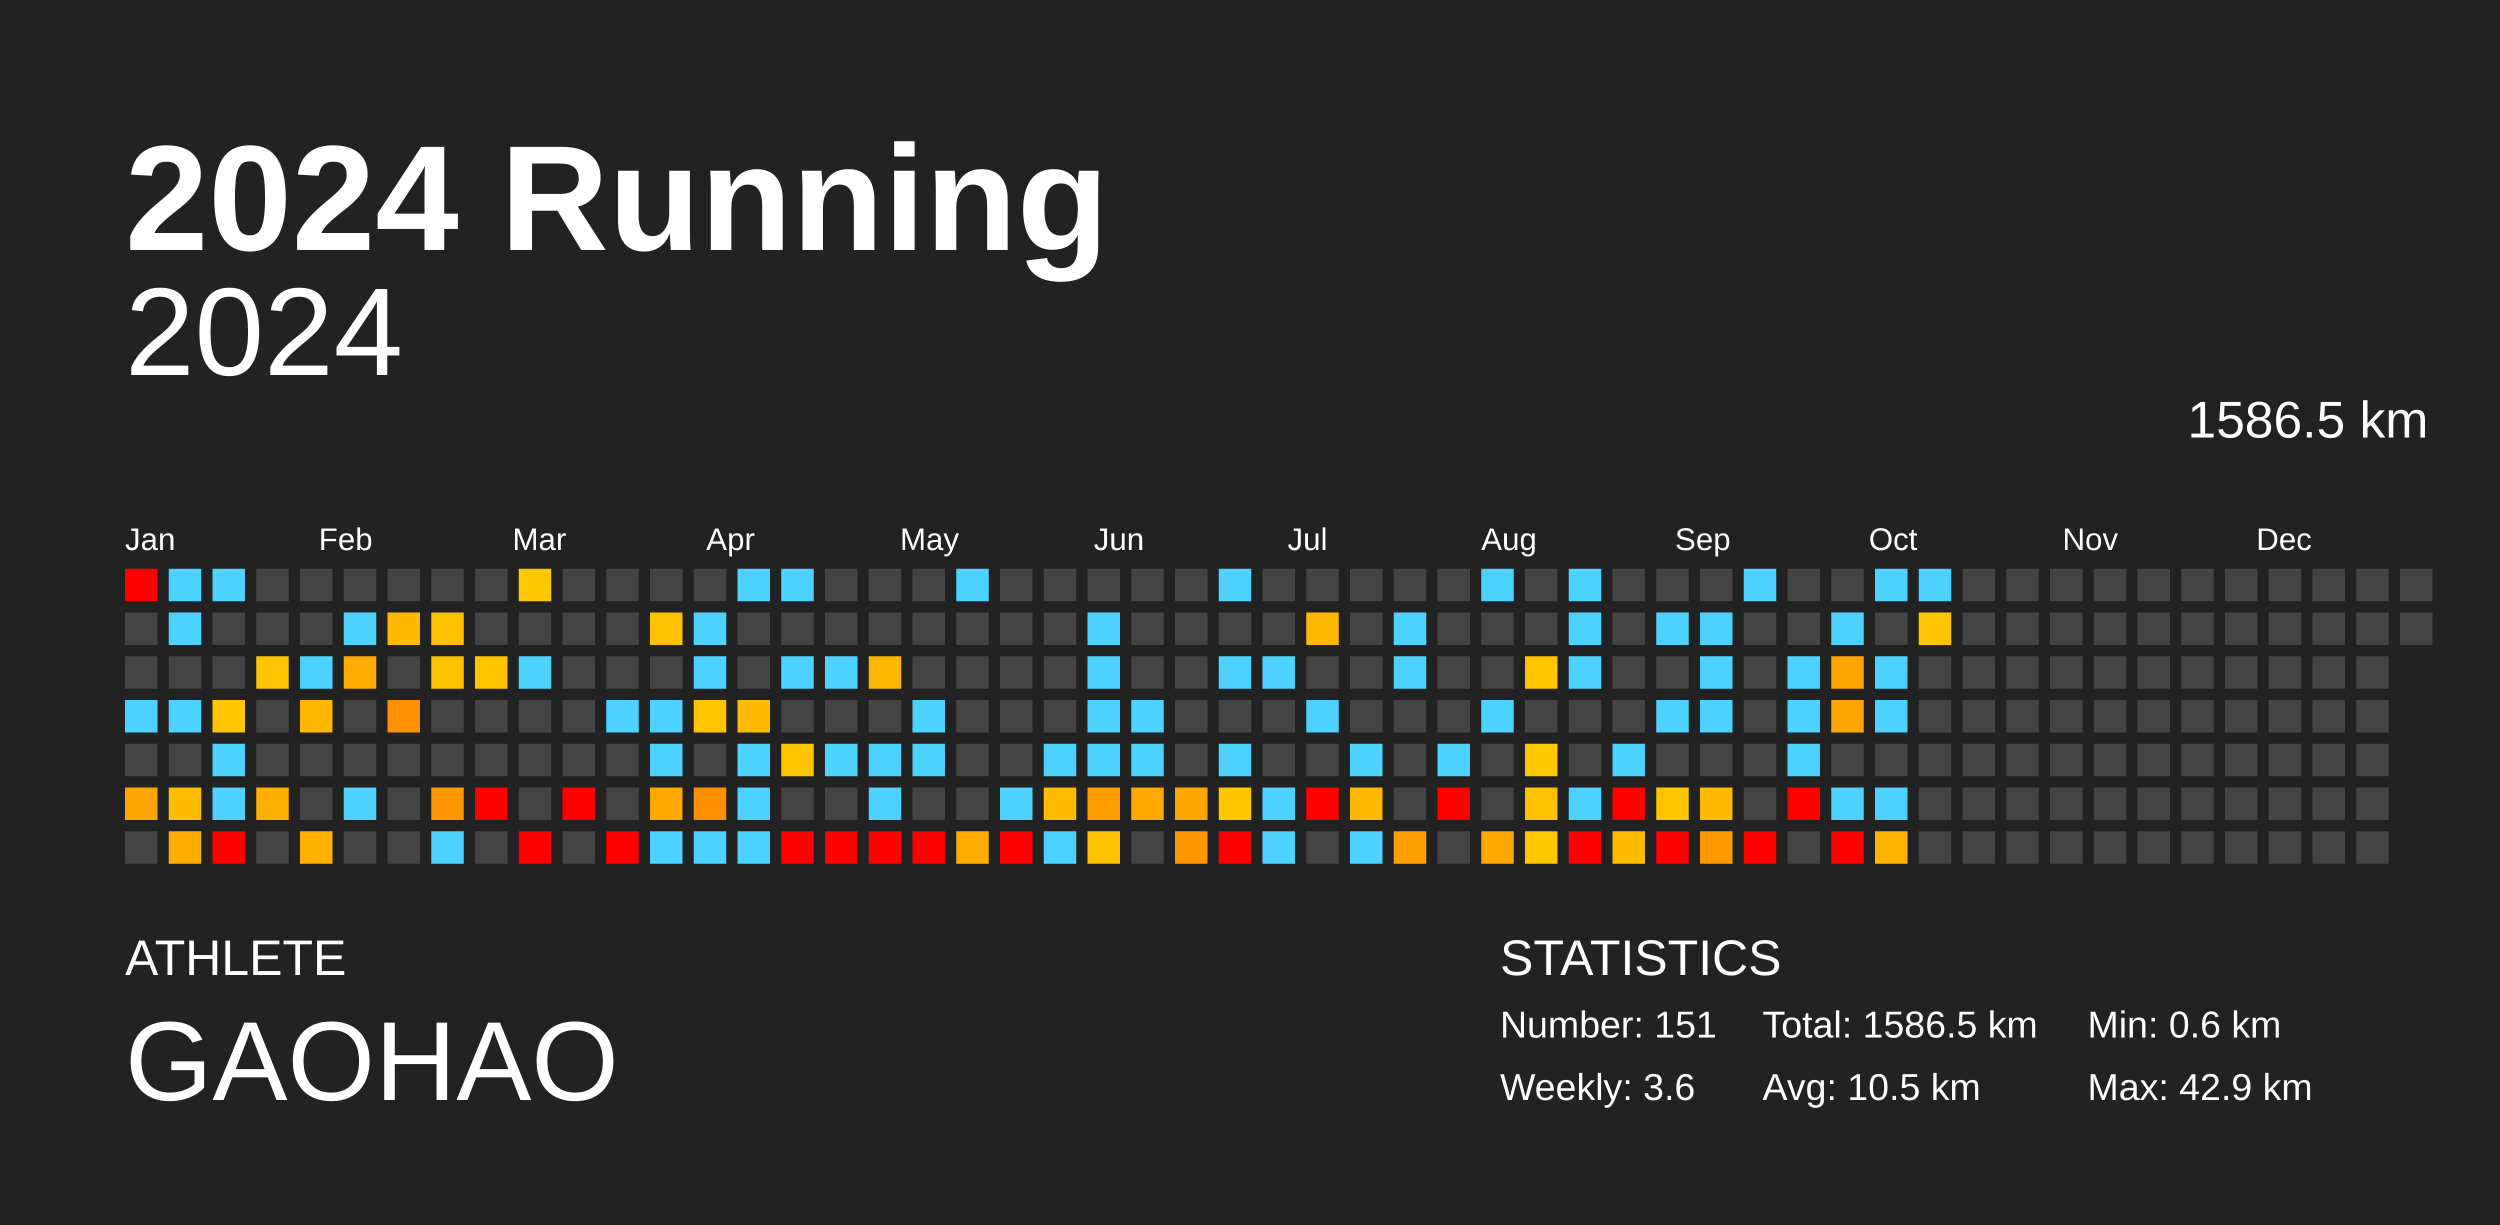
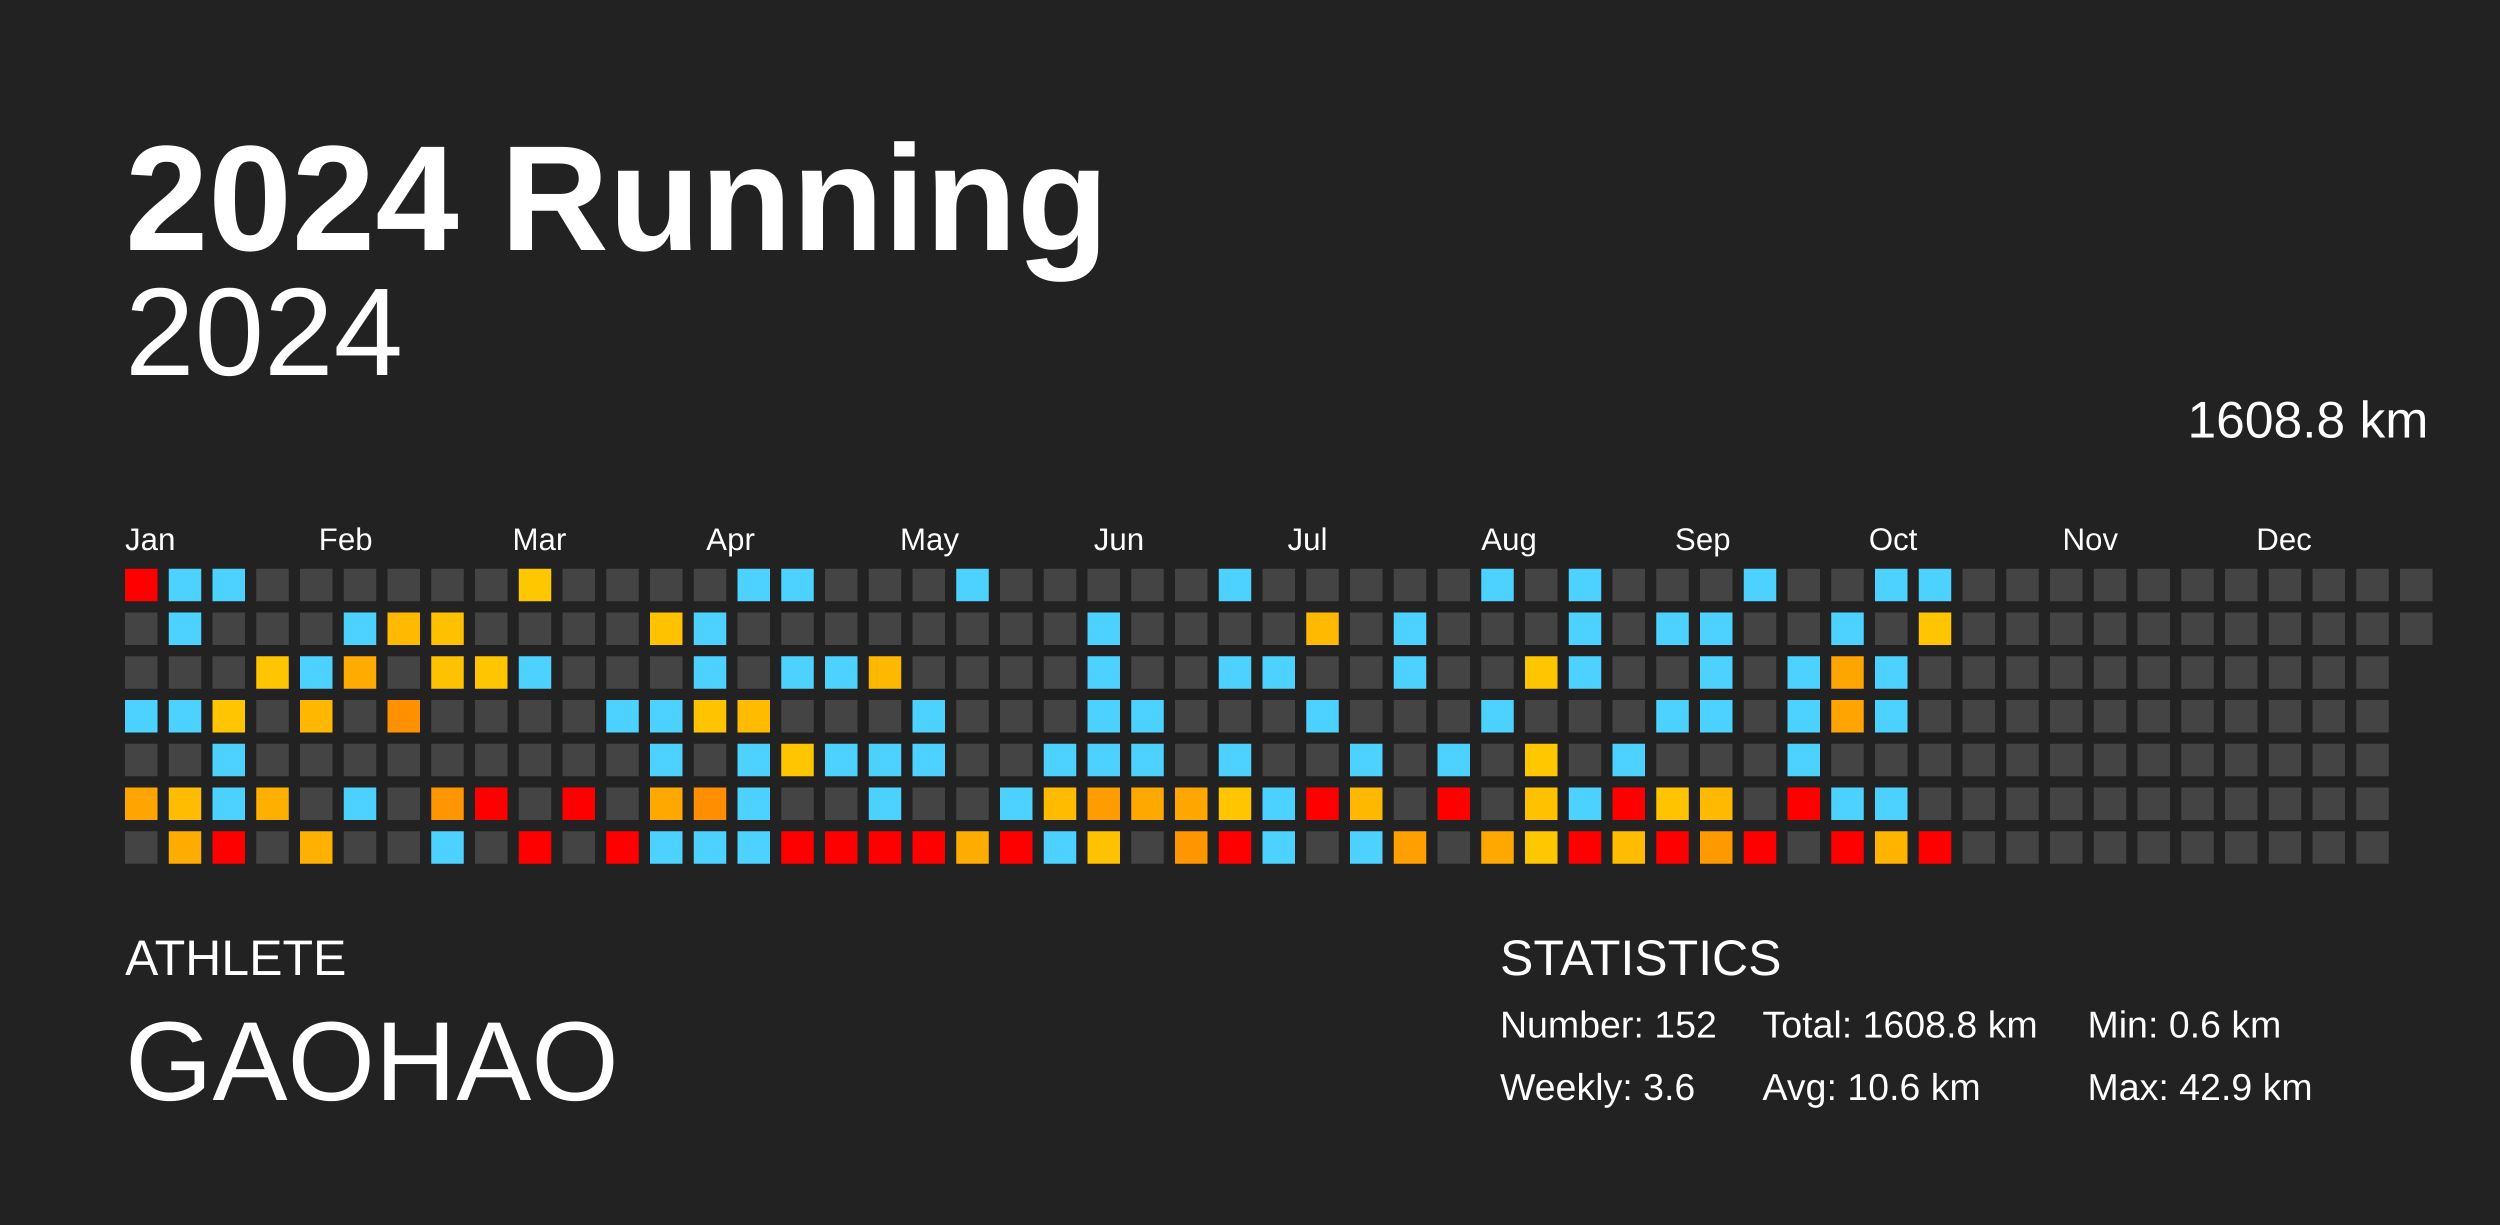
<svg xmlns="http://www.w3.org/2000/svg" baseProfile="full" height="98mm" version="1.1" viewBox="0,0,200,98" width="200mm">
  <defs />
  <rect fill="#222222" height="98" width="200" x="0" y="0" />
  <text fill="#FFFFFF" style="font-size:12px; font-family:Arial; font-weight:bold;" x="10" y="20">2024 Running</text>
  <text fill="#FFFFFF" style="font-size:4px; font-family:Arial" x="10" y="78">ATHLETE</text>
  <text fill="#FFFFFF" style="font-size:9px; font-family:Arial" x="10" y="88">GAOHAO</text>
  <text fill="#FFFFFF" style="font-size:4px; font-family:Arial" x="120" y="78">STATISTICS</text>
-   <text fill="#FFFFFF" style="font-size:3px; font-family:Arial" x="120" y="83">Number: 151</text>
+   <text fill="#FFFFFF" style="font-size:3px; font-family:Arial" x="120" y="83">Number: 152</text>
  <text fill="#FFFFFF" style="font-size:3px; font-family:Arial" x="120" y="88">Weekly: 3.6</text>
-   <text fill="#FFFFFF" style="font-size:3px; font-family:Arial" x="141" y="83">Total: 1586.5 km</text>
-   <text fill="#FFFFFF" style="font-size:3px; font-family:Arial" x="141" y="88">Avg: 10.5 km</text>
+   <text fill="#FFFFFF" style="font-size:3px; font-family:Arial" x="141" y="83">Total: 1608.8 km</text>
+   <text fill="#FFFFFF" style="font-size:3px; font-family:Arial" x="141" y="88">Avg: 10.6 km</text>
  <text fill="#FFFFFF" style="font-size:3px; font-family:Arial" x="167" y="83">Min: 0.6 km</text>
  <text fill="#FFFFFF" style="font-size:3px; font-family:Arial" x="167" y="88">Max: 42.9 km</text>
  <text alignment-baseline="hanging" fill="#FFFFFF" style="font-size:10.0px; font-family:Arial;" x="10" y="30">2024</text>
-   <text alignment-baseline="hanging" fill="#FFFFFF" style="font-size:4.125px; font-family:Arial;" x="175" y="35">1586.5 km</text>
+   <text alignment-baseline="hanging" fill="#FFFFFF" style="font-size:4.125px; font-family:Arial;" x="175" y="35">1608.8 km</text>
  <text fill="#FFFFFF" style="font-size:2.5px; font-family:Arial" x="10.0" y="44">Jan</text>
  <text fill="#FFFFFF" style="font-size:2.5px; font-family:Arial" x="25.5" y="44">Feb</text>
  <text fill="#FFFFFF" style="font-size:2.5px; font-family:Arial" x="41.0" y="44">Mar</text>
  <text fill="#FFFFFF" style="font-size:2.5px; font-family:Arial" x="56.5" y="44">Apr</text>
  <text fill="#FFFFFF" style="font-size:2.5px; font-family:Arial" x="72.0" y="44">May</text>
  <text fill="#FFFFFF" style="font-size:2.5px; font-family:Arial" x="87.5" y="44">Jun</text>
  <text fill="#FFFFFF" style="font-size:2.5px; font-family:Arial" x="103.0" y="44">Jul</text>
  <text fill="#FFFFFF" style="font-size:2.5px; font-family:Arial" x="118.5" y="44">Aug</text>
  <text fill="#FFFFFF" style="font-size:2.5px; font-family:Arial" x="134.0" y="44">Sep</text>
  <text fill="#FFFFFF" style="font-size:2.5px; font-family:Arial" x="149.5" y="44">Oct</text>
  <text fill="#FFFFFF" style="font-size:2.5px; font-family:Arial" x="165.0" y="44">Nov</text>
  <text fill="#FFFFFF" style="font-size:2.5px; font-family:Arial" x="180.5" y="44">Dec</text>
  <rect fill="red" height="2.6" width="2.6" x="10.0" y="45.5" />
  <rect fill="#444444" height="2.6" width="2.6" x="10.0" y="49.0" />
  <rect fill="#444444" height="2.6" width="2.6" x="10.0" y="52.5" />
  <rect fill="#4dd2ff" height="2.6" width="2.6" x="10.0" y="56.0" />
  <rect fill="#444444" height="2.6" width="2.6" x="10.0" y="59.5" />
  <rect fill="#ffa400" height="2.6" width="2.6" x="10.0" y="63.0" />
  <rect fill="#444444" height="2.6" width="2.6" x="10.0" y="66.5" />
  <rect fill="#4dd2ff" height="2.6" width="2.6" x="13.5" y="45.5" />
  <rect fill="#4dd2ff" height="2.6" width="2.6" x="13.5" y="49.0" />
  <rect fill="#444444" height="2.6" width="2.6" x="13.5" y="52.5" />
  <rect fill="#4dd2ff" height="2.6" width="2.6" x="13.5" y="56.0" />
  <rect fill="#444444" height="2.6" width="2.6" x="13.5" y="59.5" />
  <rect fill="#ffbc00" height="2.6" width="2.6" x="13.5" y="63.0" />
  <rect fill="#ffac00" height="2.6" width="2.6" x="13.5" y="66.5" />
  <rect fill="#4dd2ff" height="2.6" width="2.6" x="17.0" y="45.5" />
  <rect fill="#444444" height="2.6" width="2.6" x="17.0" y="49.0" />
  <rect fill="#444444" height="2.6" width="2.6" x="17.0" y="52.5" />
  <rect fill="#ffc600" height="2.6" width="2.6" x="17.0" y="56.0" />
  <rect fill="#4dd2ff" height="2.6" width="2.6" x="17.0" y="59.5" />
  <rect fill="#4dd2ff" height="2.6" width="2.6" x="17.0" y="63.0" />
  <rect fill="red" height="2.6" width="2.6" x="17.0" y="66.5" />
  <rect fill="#444444" height="2.6" width="2.6" x="20.5" y="45.5" />
  <rect fill="#444444" height="2.6" width="2.6" x="20.5" y="49.0" />
  <rect fill="#ffc500" height="2.6" width="2.6" x="20.5" y="52.5" />
  <rect fill="#444444" height="2.6" width="2.6" x="20.5" y="56.0" />
  <rect fill="#444444" height="2.6" width="2.6" x="20.5" y="59.5" />
  <rect fill="#ffaf00" height="2.6" width="2.6" x="20.5" y="63.0" />
  <rect fill="#444444" height="2.6" width="2.6" x="20.5" y="66.5" />
  <rect fill="#444444" height="2.6" width="2.6" x="24.0" y="45.5" />
  <rect fill="#444444" height="2.6" width="2.6" x="24.0" y="49.0" />
  <rect fill="#4dd2ff" height="2.6" width="2.6" x="24.0" y="52.5" />
  <rect fill="#ffb700" height="2.6" width="2.6" x="24.0" y="56.0" />
  <rect fill="#444444" height="2.6" width="2.6" x="24.0" y="59.5" />
  <rect fill="#444444" height="2.6" width="2.6" x="24.0" y="63.0" />
  <rect fill="#ffb000" height="2.6" width="2.6" x="24.0" y="66.5" />
  <rect fill="#444444" height="2.6" width="2.6" x="27.5" y="45.5" />
  <rect fill="#4dd2ff" height="2.6" width="2.6" x="27.5" y="49.0" />
  <rect fill="#ffab00" height="2.6" width="2.6" x="27.5" y="52.5" />
  <rect fill="#444444" height="2.6" width="2.6" x="27.5" y="56.0" />
  <rect fill="#444444" height="2.6" width="2.6" x="27.5" y="59.5" />
  <rect fill="#4dd2ff" height="2.6" width="2.6" x="27.5" y="63.0" />
  <rect fill="#444444" height="2.6" width="2.6" x="27.5" y="66.5" />
  <rect fill="#444444" height="2.6" width="2.6" x="31.0" y="45.5" />
  <rect fill="#ffba00" height="2.6" width="2.6" x="31.0" y="49.0" />
  <rect fill="#444444" height="2.6" width="2.6" x="31.0" y="52.5" />
  <rect fill="#ff9100" height="2.6" width="2.6" x="31.0" y="56.0" />
  <rect fill="#444444" height="2.6" width="2.6" x="31.0" y="59.5" />
  <rect fill="#444444" height="2.6" width="2.6" x="31.0" y="63.0" />
  <rect fill="#444444" height="2.6" width="2.6" x="31.0" y="66.5" />
  <rect fill="#444444" height="2.6" width="2.6" x="34.5" y="45.5" />
  <rect fill="#ffc000" height="2.6" width="2.6" x="34.5" y="49.0" />
  <rect fill="#ffc200" height="2.6" width="2.6" x="34.5" y="52.5" />
  <rect fill="#444444" height="2.6" width="2.6" x="34.5" y="56.0" />
  <rect fill="#444444" height="2.6" width="2.6" x="34.5" y="59.5" />
  <rect fill="#ff9500" height="2.6" width="2.6" x="34.5" y="63.0" />
  <rect fill="#4dd2ff" height="2.6" width="2.6" x="34.5" y="66.5" />
  <rect fill="#444444" height="2.6" width="2.6" x="38.0" y="45.5" />
  <rect fill="#444444" height="2.6" width="2.6" x="38.0" y="49.0" />
  <rect fill="#ffc600" height="2.6" width="2.6" x="38.0" y="52.5" />
  <rect fill="#444444" height="2.6" width="2.6" x="38.0" y="56.0" />
  <rect fill="#444444" height="2.6" width="2.6" x="38.0" y="59.5" />
  <rect fill="red" height="2.6" width="2.6" x="38.0" y="63.0" />
  <rect fill="#444444" height="2.6" width="2.6" x="38.0" y="66.5" />
  <rect fill="#ffc700" height="2.6" width="2.6" x="41.5" y="45.5" />
  <rect fill="#444444" height="2.6" width="2.6" x="41.5" y="49.0" />
  <rect fill="#4dd2ff" height="2.6" width="2.6" x="41.5" y="52.5" />
  <rect fill="#444444" height="2.6" width="2.6" x="41.5" y="56.0" />
  <rect fill="#444444" height="2.6" width="2.6" x="41.5" y="59.5" />
  <rect fill="#444444" height="2.6" width="2.6" x="41.5" y="63.0" />
  <rect fill="red" height="2.6" width="2.6" x="41.5" y="66.5" />
  <rect fill="#444444" height="2.6" width="2.6" x="45.0" y="45.5" />
  <rect fill="#444444" height="2.6" width="2.6" x="45.0" y="49.0" />
  <rect fill="#444444" height="2.6" width="2.6" x="45.0" y="52.5" />
  <rect fill="#444444" height="2.6" width="2.6" x="45.0" y="56.0" />
  <rect fill="#444444" height="2.6" width="2.6" x="45.0" y="59.5" />
  <rect fill="red" height="2.6" width="2.6" x="45.0" y="63.0" />
  <rect fill="#444444" height="2.6" width="2.6" x="45.0" y="66.5" />
  <rect fill="#444444" height="2.6" width="2.6" x="48.5" y="45.5" />
  <rect fill="#444444" height="2.6" width="2.6" x="48.5" y="49.0" />
  <rect fill="#444444" height="2.6" width="2.6" x="48.5" y="52.5" />
  <rect fill="#4dd2ff" height="2.6" width="2.6" x="48.5" y="56.0" />
  <rect fill="#444444" height="2.6" width="2.6" x="48.5" y="59.5" />
  <rect fill="#444444" height="2.6" width="2.6" x="48.5" y="63.0" />
  <rect fill="red" height="2.6" width="2.6" x="48.5" y="66.5" />
  <rect fill="#444444" height="2.6" width="2.6" x="52.0" y="45.5" />
  <rect fill="#ffc200" height="2.6" width="2.6" x="52.0" y="49.0" />
  <rect fill="#444444" height="2.6" width="2.6" x="52.0" y="52.5" />
  <rect fill="#4dd2ff" height="2.6" width="2.6" x="52.0" y="56.0" />
  <rect fill="#4dd2ff" height="2.6" width="2.6" x="52.0" y="59.5" />
  <rect fill="#ffa800" height="2.6" width="2.6" x="52.0" y="63.0" />
  <rect fill="#4dd2ff" height="2.6" width="2.6" x="52.0" y="66.5" />
  <rect fill="#444444" height="2.6" width="2.6" x="55.5" y="45.5" />
  <rect fill="#4dd2ff" height="2.6" width="2.6" x="55.5" y="49.0" />
  <rect fill="#4dd2ff" height="2.6" width="2.6" x="55.5" y="52.5" />
  <rect fill="#ffc300" height="2.6" width="2.6" x="55.5" y="56.0" />
  <rect fill="#444444" height="2.6" width="2.6" x="55.5" y="59.5" />
  <rect fill="#ff8e00" height="2.6" width="2.6" x="55.5" y="63.0" />
  <rect fill="#4dd2ff" height="2.6" width="2.6" x="55.5" y="66.5" />
  <rect fill="#4dd2ff" height="2.6" width="2.6" x="59.0" y="45.5" />
  <rect fill="#444444" height="2.6" width="2.6" x="59.0" y="49.0" />
  <rect fill="#444444" height="2.6" width="2.6" x="59.0" y="52.5" />
  <rect fill="#ffbb00" height="2.6" width="2.6" x="59.0" y="56.0" />
  <rect fill="#4dd2ff" height="2.6" width="2.6" x="59.0" y="59.5" />
  <rect fill="#4dd2ff" height="2.6" width="2.6" x="59.0" y="63.0" />
  <rect fill="#4dd2ff" height="2.6" width="2.6" x="59.0" y="66.5" />
  <rect fill="#4dd2ff" height="2.6" width="2.6" x="62.5" y="45.5" />
  <rect fill="#444444" height="2.6" width="2.6" x="62.5" y="49.0" />
  <rect fill="#4dd2ff" height="2.6" width="2.6" x="62.5" y="52.5" />
  <rect fill="#444444" height="2.6" width="2.6" x="62.5" y="56.0" />
  <rect fill="#ffc600" height="2.6" width="2.6" x="62.5" y="59.5" />
  <rect fill="#444444" height="2.6" width="2.6" x="62.5" y="63.0" />
  <rect fill="red" height="2.6" width="2.6" x="62.5" y="66.5" />
  <rect fill="#444444" height="2.6" width="2.6" x="66.0" y="45.5" />
  <rect fill="#444444" height="2.6" width="2.6" x="66.0" y="49.0" />
  <rect fill="#4dd2ff" height="2.6" width="2.6" x="66.0" y="52.5" />
  <rect fill="#444444" height="2.6" width="2.6" x="66.0" y="56.0" />
  <rect fill="#4dd2ff" height="2.6" width="2.6" x="66.0" y="59.5" />
  <rect fill="#444444" height="2.6" width="2.6" x="66.0" y="63.0" />
  <rect fill="red" height="2.6" width="2.6" x="66.0" y="66.5" />
  <rect fill="#444444" height="2.6" width="2.6" x="69.5" y="45.5" />
  <rect fill="#444444" height="2.6" width="2.6" x="69.5" y="49.0" />
  <rect fill="#ffb800" height="2.6" width="2.6" x="69.5" y="52.5" />
  <rect fill="#444444" height="2.6" width="2.6" x="69.5" y="56.0" />
  <rect fill="#4dd2ff" height="2.6" width="2.6" x="69.5" y="59.5" />
  <rect fill="#4dd2ff" height="2.6" width="2.6" x="69.5" y="63.0" />
  <rect fill="red" height="2.6" width="2.6" x="69.5" y="66.5" />
  <rect fill="#444444" height="2.6" width="2.6" x="73.0" y="45.5" />
  <rect fill="#444444" height="2.6" width="2.6" x="73.0" y="49.0" />
  <rect fill="#444444" height="2.6" width="2.6" x="73.0" y="52.5" />
  <rect fill="#4dd2ff" height="2.6" width="2.6" x="73.0" y="56.0" />
  <rect fill="#4dd2ff" height="2.6" width="2.6" x="73.0" y="59.5" />
  <rect fill="#444444" height="2.6" width="2.6" x="73.0" y="63.0" />
  <rect fill="red" height="2.6" width="2.6" x="73.0" y="66.5" />
  <rect fill="#4dd2ff" height="2.6" width="2.6" x="76.5" y="45.5" />
  <rect fill="#444444" height="2.6" width="2.6" x="76.5" y="49.0" />
  <rect fill="#444444" height="2.6" width="2.6" x="76.5" y="52.5" />
  <rect fill="#444444" height="2.6" width="2.6" x="76.5" y="56.0" />
  <rect fill="#444444" height="2.6" width="2.6" x="76.5" y="59.5" />
  <rect fill="#444444" height="2.6" width="2.6" x="76.5" y="63.0" />
  <rect fill="#ffac00" height="2.6" width="2.6" x="76.5" y="66.5" />
  <rect fill="#444444" height="2.6" width="2.6" x="80.0" y="45.5" />
  <rect fill="#444444" height="2.6" width="2.6" x="80.0" y="49.0" />
  <rect fill="#444444" height="2.6" width="2.6" x="80.0" y="52.5" />
  <rect fill="#444444" height="2.6" width="2.6" x="80.0" y="56.0" />
  <rect fill="#444444" height="2.6" width="2.6" x="80.0" y="59.5" />
  <rect fill="#4dd2ff" height="2.6" width="2.6" x="80.0" y="63.0" />
  <rect fill="red" height="2.6" width="2.6" x="80.0" y="66.5" />
  <rect fill="#444444" height="2.6" width="2.6" x="83.5" y="45.5" />
  <rect fill="#444444" height="2.6" width="2.6" x="83.5" y="49.0" />
  <rect fill="#444444" height="2.6" width="2.6" x="83.5" y="52.5" />
  <rect fill="#444444" height="2.6" width="2.6" x="83.5" y="56.0" />
  <rect fill="#4dd2ff" height="2.6" width="2.6" x="83.5" y="59.5" />
  <rect fill="#ffbb00" height="2.6" width="2.6" x="83.5" y="63.0" />
  <rect fill="#4dd2ff" height="2.6" width="2.6" x="83.5" y="66.5" />
  <rect fill="#444444" height="2.6" width="2.6" x="87.0" y="45.5" />
  <rect fill="#4dd2ff" height="2.6" width="2.6" x="87.0" y="49.0" />
  <rect fill="#4dd2ff" height="2.6" width="2.6" x="87.0" y="52.5" />
  <rect fill="#4dd2ff" height="2.6" width="2.6" x="87.0" y="56.0" />
  <rect fill="#4dd2ff" height="2.6" width="2.6" x="87.0" y="59.5" />
  <rect fill="#ff9c00" height="2.6" width="2.6" x="87.0" y="63.0" />
  <rect fill="#ffc200" height="2.6" width="2.6" x="87.0" y="66.5" />
  <rect fill="#444444" height="2.6" width="2.6" x="90.5" y="45.5" />
  <rect fill="#444444" height="2.6" width="2.6" x="90.5" y="49.0" />
  <rect fill="#444444" height="2.6" width="2.6" x="90.5" y="52.5" />
  <rect fill="#4dd2ff" height="2.6" width="2.6" x="90.5" y="56.0" />
  <rect fill="#4dd2ff" height="2.6" width="2.6" x="90.5" y="59.5" />
  <rect fill="#ffa800" height="2.6" width="2.6" x="90.5" y="63.0" />
  <rect fill="#444444" height="2.6" width="2.6" x="90.5" y="66.5" />
  <rect fill="#444444" height="2.6" width="2.6" x="94.0" y="45.5" />
  <rect fill="#444444" height="2.6" width="2.6" x="94.0" y="49.0" />
  <rect fill="#444444" height="2.6" width="2.6" x="94.0" y="52.5" />
  <rect fill="#444444" height="2.6" width="2.6" x="94.0" y="56.0" />
  <rect fill="#444444" height="2.6" width="2.6" x="94.0" y="59.5" />
  <rect fill="#ffa700" height="2.6" width="2.6" x="94.0" y="63.0" />
  <rect fill="#ff9600" height="2.6" width="2.6" x="94.0" y="66.5" />
  <rect fill="#4dd2ff" height="2.6" width="2.6" x="97.5" y="45.5" />
  <rect fill="#444444" height="2.6" width="2.6" x="97.5" y="49.0" />
  <rect fill="#4dd2ff" height="2.6" width="2.6" x="97.5" y="52.5" />
  <rect fill="#444444" height="2.6" width="2.6" x="97.5" y="56.0" />
  <rect fill="#4dd2ff" height="2.6" width="2.6" x="97.5" y="59.5" />
  <rect fill="#ffc600" height="2.6" width="2.6" x="97.5" y="63.0" />
  <rect fill="red" height="2.6" width="2.6" x="97.5" y="66.5" />
  <rect fill="#444444" height="2.6" width="2.6" x="101.0" y="45.5" />
  <rect fill="#444444" height="2.6" width="2.6" x="101.0" y="49.0" />
  <rect fill="#4dd2ff" height="2.6" width="2.6" x="101.0" y="52.5" />
  <rect fill="#444444" height="2.6" width="2.6" x="101.0" y="56.0" />
  <rect fill="#444444" height="2.6" width="2.6" x="101.0" y="59.5" />
  <rect fill="#4dd2ff" height="2.6" width="2.6" x="101.0" y="63.0" />
  <rect fill="#4dd2ff" height="2.6" width="2.6" x="101.0" y="66.5" />
  <rect fill="#444444" height="2.6" width="2.6" x="104.5" y="45.5" />
  <rect fill="#ffb900" height="2.6" width="2.6" x="104.5" y="49.0" />
  <rect fill="#444444" height="2.6" width="2.6" x="104.5" y="52.5" />
  <rect fill="#4dd2ff" height="2.6" width="2.6" x="104.5" y="56.0" />
  <rect fill="#444444" height="2.6" width="2.6" x="104.5" y="59.5" />
  <rect fill="red" height="2.6" width="2.6" x="104.5" y="63.0" />
  <rect fill="#444444" height="2.6" width="2.6" x="104.5" y="66.5" />
  <rect fill="#444444" height="2.6" width="2.6" x="108.0" y="45.5" />
  <rect fill="#444444" height="2.6" width="2.6" x="108.0" y="49.0" />
  <rect fill="#444444" height="2.6" width="2.6" x="108.0" y="52.5" />
  <rect fill="#444444" height="2.6" width="2.6" x="108.0" y="56.0" />
  <rect fill="#4dd2ff" height="2.6" width="2.6" x="108.0" y="59.5" />
  <rect fill="#ffb800" height="2.6" width="2.6" x="108.0" y="63.0" />
  <rect fill="#4dd2ff" height="2.6" width="2.6" x="108.0" y="66.5" />
  <rect fill="#444444" height="2.6" width="2.6" x="111.5" y="45.5" />
  <rect fill="#4dd2ff" height="2.6" width="2.6" x="111.5" y="49.0" />
  <rect fill="#4dd2ff" height="2.6" width="2.6" x="111.5" y="52.5" />
  <rect fill="#444444" height="2.6" width="2.6" x="111.5" y="56.0" />
  <rect fill="#444444" height="2.6" width="2.6" x="111.5" y="59.5" />
  <rect fill="#444444" height="2.6" width="2.6" x="111.5" y="63.0" />
  <rect fill="#ffa000" height="2.6" width="2.6" x="111.5" y="66.5" />
  <rect fill="#444444" height="2.6" width="2.6" x="115.0" y="45.5" />
  <rect fill="#444444" height="2.6" width="2.6" x="115.0" y="49.0" />
  <rect fill="#444444" height="2.6" width="2.6" x="115.0" y="52.5" />
  <rect fill="#444444" height="2.6" width="2.6" x="115.0" y="56.0" />
  <rect fill="#4dd2ff" height="2.6" width="2.6" x="115.0" y="59.5" />
  <rect fill="red" height="2.6" width="2.6" x="115.0" y="63.0" />
  <rect fill="#444444" height="2.6" width="2.6" x="115.0" y="66.5" />
  <rect fill="#4dd2ff" height="2.6" width="2.6" x="118.5" y="45.5" />
  <rect fill="#444444" height="2.6" width="2.6" x="118.5" y="49.0" />
  <rect fill="#444444" height="2.6" width="2.6" x="118.5" y="52.5" />
  <rect fill="#4dd2ff" height="2.6" width="2.6" x="118.5" y="56.0" />
  <rect fill="#444444" height="2.6" width="2.6" x="118.5" y="59.5" />
  <rect fill="#444444" height="2.6" width="2.6" x="118.5" y="63.0" />
  <rect fill="#ffa800" height="2.6" width="2.6" x="118.5" y="66.5" />
  <rect fill="#444444" height="2.6" width="2.6" x="122.0" y="45.5" />
  <rect fill="#444444" height="2.6" width="2.6" x="122.0" y="49.0" />
  <rect fill="#ffc600" height="2.6" width="2.6" x="122.0" y="52.5" />
  <rect fill="#444444" height="2.6" width="2.6" x="122.0" y="56.0" />
  <rect fill="#ffc700" height="2.6" width="2.6" x="122.0" y="59.5" />
  <rect fill="#ffc100" height="2.6" width="2.6" x="122.0" y="63.0" />
  <rect fill="#ffc700" height="2.6" width="2.6" x="122.0" y="66.5" />
  <rect fill="#4dd2ff" height="2.6" width="2.6" x="125.5" y="45.5" />
  <rect fill="#4dd2ff" height="2.6" width="2.6" x="125.5" y="49.0" />
  <rect fill="#4dd2ff" height="2.6" width="2.6" x="125.5" y="52.5" />
  <rect fill="#444444" height="2.6" width="2.6" x="125.5" y="56.0" />
  <rect fill="#444444" height="2.6" width="2.6" x="125.5" y="59.5" />
  <rect fill="#4dd2ff" height="2.6" width="2.6" x="125.5" y="63.0" />
  <rect fill="red" height="2.6" width="2.6" x="125.5" y="66.5" />
  <rect fill="#444444" height="2.6" width="2.6" x="129.0" y="45.5" />
  <rect fill="#444444" height="2.6" width="2.6" x="129.0" y="49.0" />
  <rect fill="#444444" height="2.6" width="2.6" x="129.0" y="52.5" />
  <rect fill="#444444" height="2.6" width="2.6" x="129.0" y="56.0" />
  <rect fill="#4dd2ff" height="2.6" width="2.6" x="129.0" y="59.5" />
  <rect fill="red" height="2.6" width="2.6" x="129.0" y="63.0" />
  <rect fill="#ffbc00" height="2.6" width="2.6" x="129.0" y="66.5" />
  <rect fill="#444444" height="2.6" width="2.6" x="132.5" y="45.5" />
  <rect fill="#4dd2ff" height="2.6" width="2.6" x="132.5" y="49.0" />
  <rect fill="#444444" height="2.6" width="2.6" x="132.5" y="52.5" />
  <rect fill="#4dd2ff" height="2.6" width="2.6" x="132.5" y="56.0" />
  <rect fill="#444444" height="2.6" width="2.6" x="132.5" y="59.5" />
  <rect fill="#ffc300" height="2.6" width="2.6" x="132.5" y="63.0" />
  <rect fill="red" height="2.6" width="2.6" x="132.5" y="66.5" />
  <rect fill="#444444" height="2.6" width="2.6" x="136.0" y="45.5" />
  <rect fill="#4dd2ff" height="2.6" width="2.6" x="136.0" y="49.0" />
  <rect fill="#4dd2ff" height="2.6" width="2.6" x="136.0" y="52.5" />
  <rect fill="#4dd2ff" height="2.6" width="2.6" x="136.0" y="56.0" />
  <rect fill="#444444" height="2.6" width="2.6" x="136.0" y="59.5" />
  <rect fill="#ffba00" height="2.6" width="2.6" x="136.0" y="63.0" />
  <rect fill="#ff9900" height="2.6" width="2.6" x="136.0" y="66.5" />
  <rect fill="#4dd2ff" height="2.6" width="2.6" x="139.5" y="45.5" />
  <rect fill="#444444" height="2.6" width="2.6" x="139.5" y="49.0" />
  <rect fill="#444444" height="2.6" width="2.6" x="139.5" y="52.5" />
  <rect fill="#444444" height="2.6" width="2.6" x="139.5" y="56.0" />
  <rect fill="#444444" height="2.6" width="2.6" x="139.5" y="59.5" />
  <rect fill="#444444" height="2.6" width="2.6" x="139.5" y="63.0" />
  <rect fill="red" height="2.6" width="2.6" x="139.5" y="66.5" />
  <rect fill="#444444" height="2.6" width="2.6" x="143.0" y="45.5" />
  <rect fill="#444444" height="2.6" width="2.6" x="143.0" y="49.0" />
  <rect fill="#4dd2ff" height="2.6" width="2.6" x="143.0" y="52.5" />
  <rect fill="#4dd2ff" height="2.6" width="2.6" x="143.0" y="56.0" />
  <rect fill="#4dd2ff" height="2.6" width="2.6" x="143.0" y="59.5" />
  <rect fill="red" height="2.6" width="2.6" x="143.0" y="63.0" />
  <rect fill="#444444" height="2.6" width="2.6" x="143.0" y="66.5" />
  <rect fill="#444444" height="2.6" width="2.6" x="146.5" y="45.5" />
  <rect fill="#4dd2ff" height="2.6" width="2.6" x="146.5" y="49.0" />
  <rect fill="#ffa500" height="2.6" width="2.6" x="146.5" y="52.5" />
  <rect fill="#ffa400" height="2.6" width="2.6" x="146.5" y="56.0" />
  <rect fill="#444444" height="2.6" width="2.6" x="146.5" y="59.5" />
  <rect fill="#4dd2ff" height="2.6" width="2.6" x="146.5" y="63.0" />
  <rect fill="red" height="2.6" width="2.6" x="146.5" y="66.5" />
  <rect fill="#4dd2ff" height="2.6" width="2.6" x="150.0" y="45.5" />
  <rect fill="#444444" height="2.6" width="2.6" x="150.0" y="49.0" />
  <rect fill="#4dd2ff" height="2.6" width="2.6" x="150.0" y="52.5" />
  <rect fill="#4dd2ff" height="2.6" width="2.6" x="150.0" y="56.0" />
  <rect fill="#444444" height="2.6" width="2.6" x="150.0" y="59.5" />
  <rect fill="#4dd2ff" height="2.6" width="2.6" x="150.0" y="63.0" />
  <rect fill="#ffb400" height="2.6" width="2.6" x="150.0" y="66.5" />
  <rect fill="#4dd2ff" height="2.6" width="2.6" x="153.5" y="45.5" />
  <rect fill="#ffc500" height="2.6" width="2.6" x="153.5" y="49.0" />
  <rect fill="#444444" height="2.6" width="2.6" x="153.5" y="52.5" />
  <rect fill="#444444" height="2.6" width="2.6" x="153.5" y="56.0" />
  <rect fill="#444444" height="2.6" width="2.6" x="153.5" y="59.5" />
  <rect fill="#444444" height="2.6" width="2.6" x="153.5" y="63.0" />
-   <rect fill="#444444" height="2.6" width="2.6" x="153.5" y="66.5" />
+   <rect fill="red" height="2.6" width="2.6" x="153.5" y="66.5" />
  <rect fill="#444444" height="2.6" width="2.6" x="157.0" y="45.5" />
  <rect fill="#444444" height="2.6" width="2.6" x="157.0" y="49.0" />
  <rect fill="#444444" height="2.6" width="2.6" x="157.0" y="52.5" />
  <rect fill="#444444" height="2.6" width="2.6" x="157.0" y="56.0" />
  <rect fill="#444444" height="2.6" width="2.6" x="157.0" y="59.5" />
  <rect fill="#444444" height="2.6" width="2.6" x="157.0" y="63.0" />
  <rect fill="#444444" height="2.6" width="2.6" x="157.0" y="66.5" />
  <rect fill="#444444" height="2.6" width="2.6" x="160.5" y="45.5" />
  <rect fill="#444444" height="2.6" width="2.6" x="160.5" y="49.0" />
  <rect fill="#444444" height="2.6" width="2.6" x="160.5" y="52.5" />
  <rect fill="#444444" height="2.6" width="2.6" x="160.5" y="56.0" />
  <rect fill="#444444" height="2.6" width="2.6" x="160.5" y="59.5" />
  <rect fill="#444444" height="2.6" width="2.6" x="160.5" y="63.0" />
  <rect fill="#444444" height="2.6" width="2.6" x="160.5" y="66.5" />
  <rect fill="#444444" height="2.6" width="2.6" x="164.0" y="45.5" />
  <rect fill="#444444" height="2.6" width="2.6" x="164.0" y="49.0" />
  <rect fill="#444444" height="2.6" width="2.6" x="164.0" y="52.5" />
  <rect fill="#444444" height="2.6" width="2.6" x="164.0" y="56.0" />
  <rect fill="#444444" height="2.6" width="2.6" x="164.0" y="59.5" />
  <rect fill="#444444" height="2.6" width="2.6" x="164.0" y="63.0" />
  <rect fill="#444444" height="2.6" width="2.6" x="164.0" y="66.5" />
  <rect fill="#444444" height="2.6" width="2.6" x="167.5" y="45.5" />
  <rect fill="#444444" height="2.6" width="2.6" x="167.5" y="49.0" />
  <rect fill="#444444" height="2.6" width="2.6" x="167.5" y="52.5" />
  <rect fill="#444444" height="2.6" width="2.6" x="167.5" y="56.0" />
  <rect fill="#444444" height="2.6" width="2.6" x="167.5" y="59.5" />
  <rect fill="#444444" height="2.6" width="2.6" x="167.5" y="63.0" />
  <rect fill="#444444" height="2.6" width="2.6" x="167.5" y="66.5" />
  <rect fill="#444444" height="2.6" width="2.6" x="171.0" y="45.5" />
  <rect fill="#444444" height="2.6" width="2.6" x="171.0" y="49.0" />
  <rect fill="#444444" height="2.6" width="2.6" x="171.0" y="52.5" />
  <rect fill="#444444" height="2.6" width="2.6" x="171.0" y="56.0" />
  <rect fill="#444444" height="2.6" width="2.6" x="171.0" y="59.5" />
  <rect fill="#444444" height="2.6" width="2.6" x="171.0" y="63.0" />
  <rect fill="#444444" height="2.6" width="2.6" x="171.0" y="66.5" />
  <rect fill="#444444" height="2.6" width="2.6" x="174.5" y="45.5" />
  <rect fill="#444444" height="2.6" width="2.6" x="174.5" y="49.0" />
  <rect fill="#444444" height="2.6" width="2.6" x="174.5" y="52.5" />
  <rect fill="#444444" height="2.6" width="2.6" x="174.5" y="56.0" />
  <rect fill="#444444" height="2.6" width="2.6" x="174.5" y="59.5" />
  <rect fill="#444444" height="2.6" width="2.6" x="174.5" y="63.0" />
  <rect fill="#444444" height="2.6" width="2.6" x="174.5" y="66.5" />
  <rect fill="#444444" height="2.6" width="2.6" x="178.0" y="45.5" />
  <rect fill="#444444" height="2.6" width="2.6" x="178.0" y="49.0" />
  <rect fill="#444444" height="2.6" width="2.6" x="178.0" y="52.5" />
  <rect fill="#444444" height="2.6" width="2.6" x="178.0" y="56.0" />
  <rect fill="#444444" height="2.6" width="2.6" x="178.0" y="59.5" />
  <rect fill="#444444" height="2.6" width="2.6" x="178.0" y="63.0" />
  <rect fill="#444444" height="2.6" width="2.6" x="178.0" y="66.5" />
  <rect fill="#444444" height="2.6" width="2.6" x="181.5" y="45.5" />
  <rect fill="#444444" height="2.6" width="2.6" x="181.5" y="49.0" />
  <rect fill="#444444" height="2.6" width="2.6" x="181.5" y="52.5" />
  <rect fill="#444444" height="2.6" width="2.6" x="181.5" y="56.0" />
  <rect fill="#444444" height="2.6" width="2.6" x="181.5" y="59.5" />
  <rect fill="#444444" height="2.6" width="2.6" x="181.5" y="63.0" />
  <rect fill="#444444" height="2.6" width="2.6" x="181.5" y="66.5" />
  <rect fill="#444444" height="2.6" width="2.6" x="185.0" y="45.5" />
  <rect fill="#444444" height="2.6" width="2.6" x="185.0" y="49.0" />
  <rect fill="#444444" height="2.6" width="2.6" x="185.0" y="52.5" />
  <rect fill="#444444" height="2.6" width="2.6" x="185.0" y="56.0" />
  <rect fill="#444444" height="2.6" width="2.6" x="185.0" y="59.5" />
  <rect fill="#444444" height="2.6" width="2.6" x="185.0" y="63.0" />
  <rect fill="#444444" height="2.6" width="2.6" x="185.0" y="66.5" />
  <rect fill="#444444" height="2.6" width="2.6" x="188.5" y="45.5" />
  <rect fill="#444444" height="2.6" width="2.6" x="188.5" y="49.0" />
  <rect fill="#444444" height="2.6" width="2.6" x="188.5" y="52.5" />
  <rect fill="#444444" height="2.6" width="2.6" x="188.5" y="56.0" />
  <rect fill="#444444" height="2.6" width="2.6" x="188.5" y="59.5" />
  <rect fill="#444444" height="2.6" width="2.6" x="188.5" y="63.0" />
  <rect fill="#444444" height="2.6" width="2.6" x="188.5" y="66.5" />
  <rect fill="#444444" height="2.6" width="2.6" x="192.0" y="45.5" />
  <rect fill="#444444" height="2.6" width="2.6" x="192.0" y="49.0" />
</svg>
